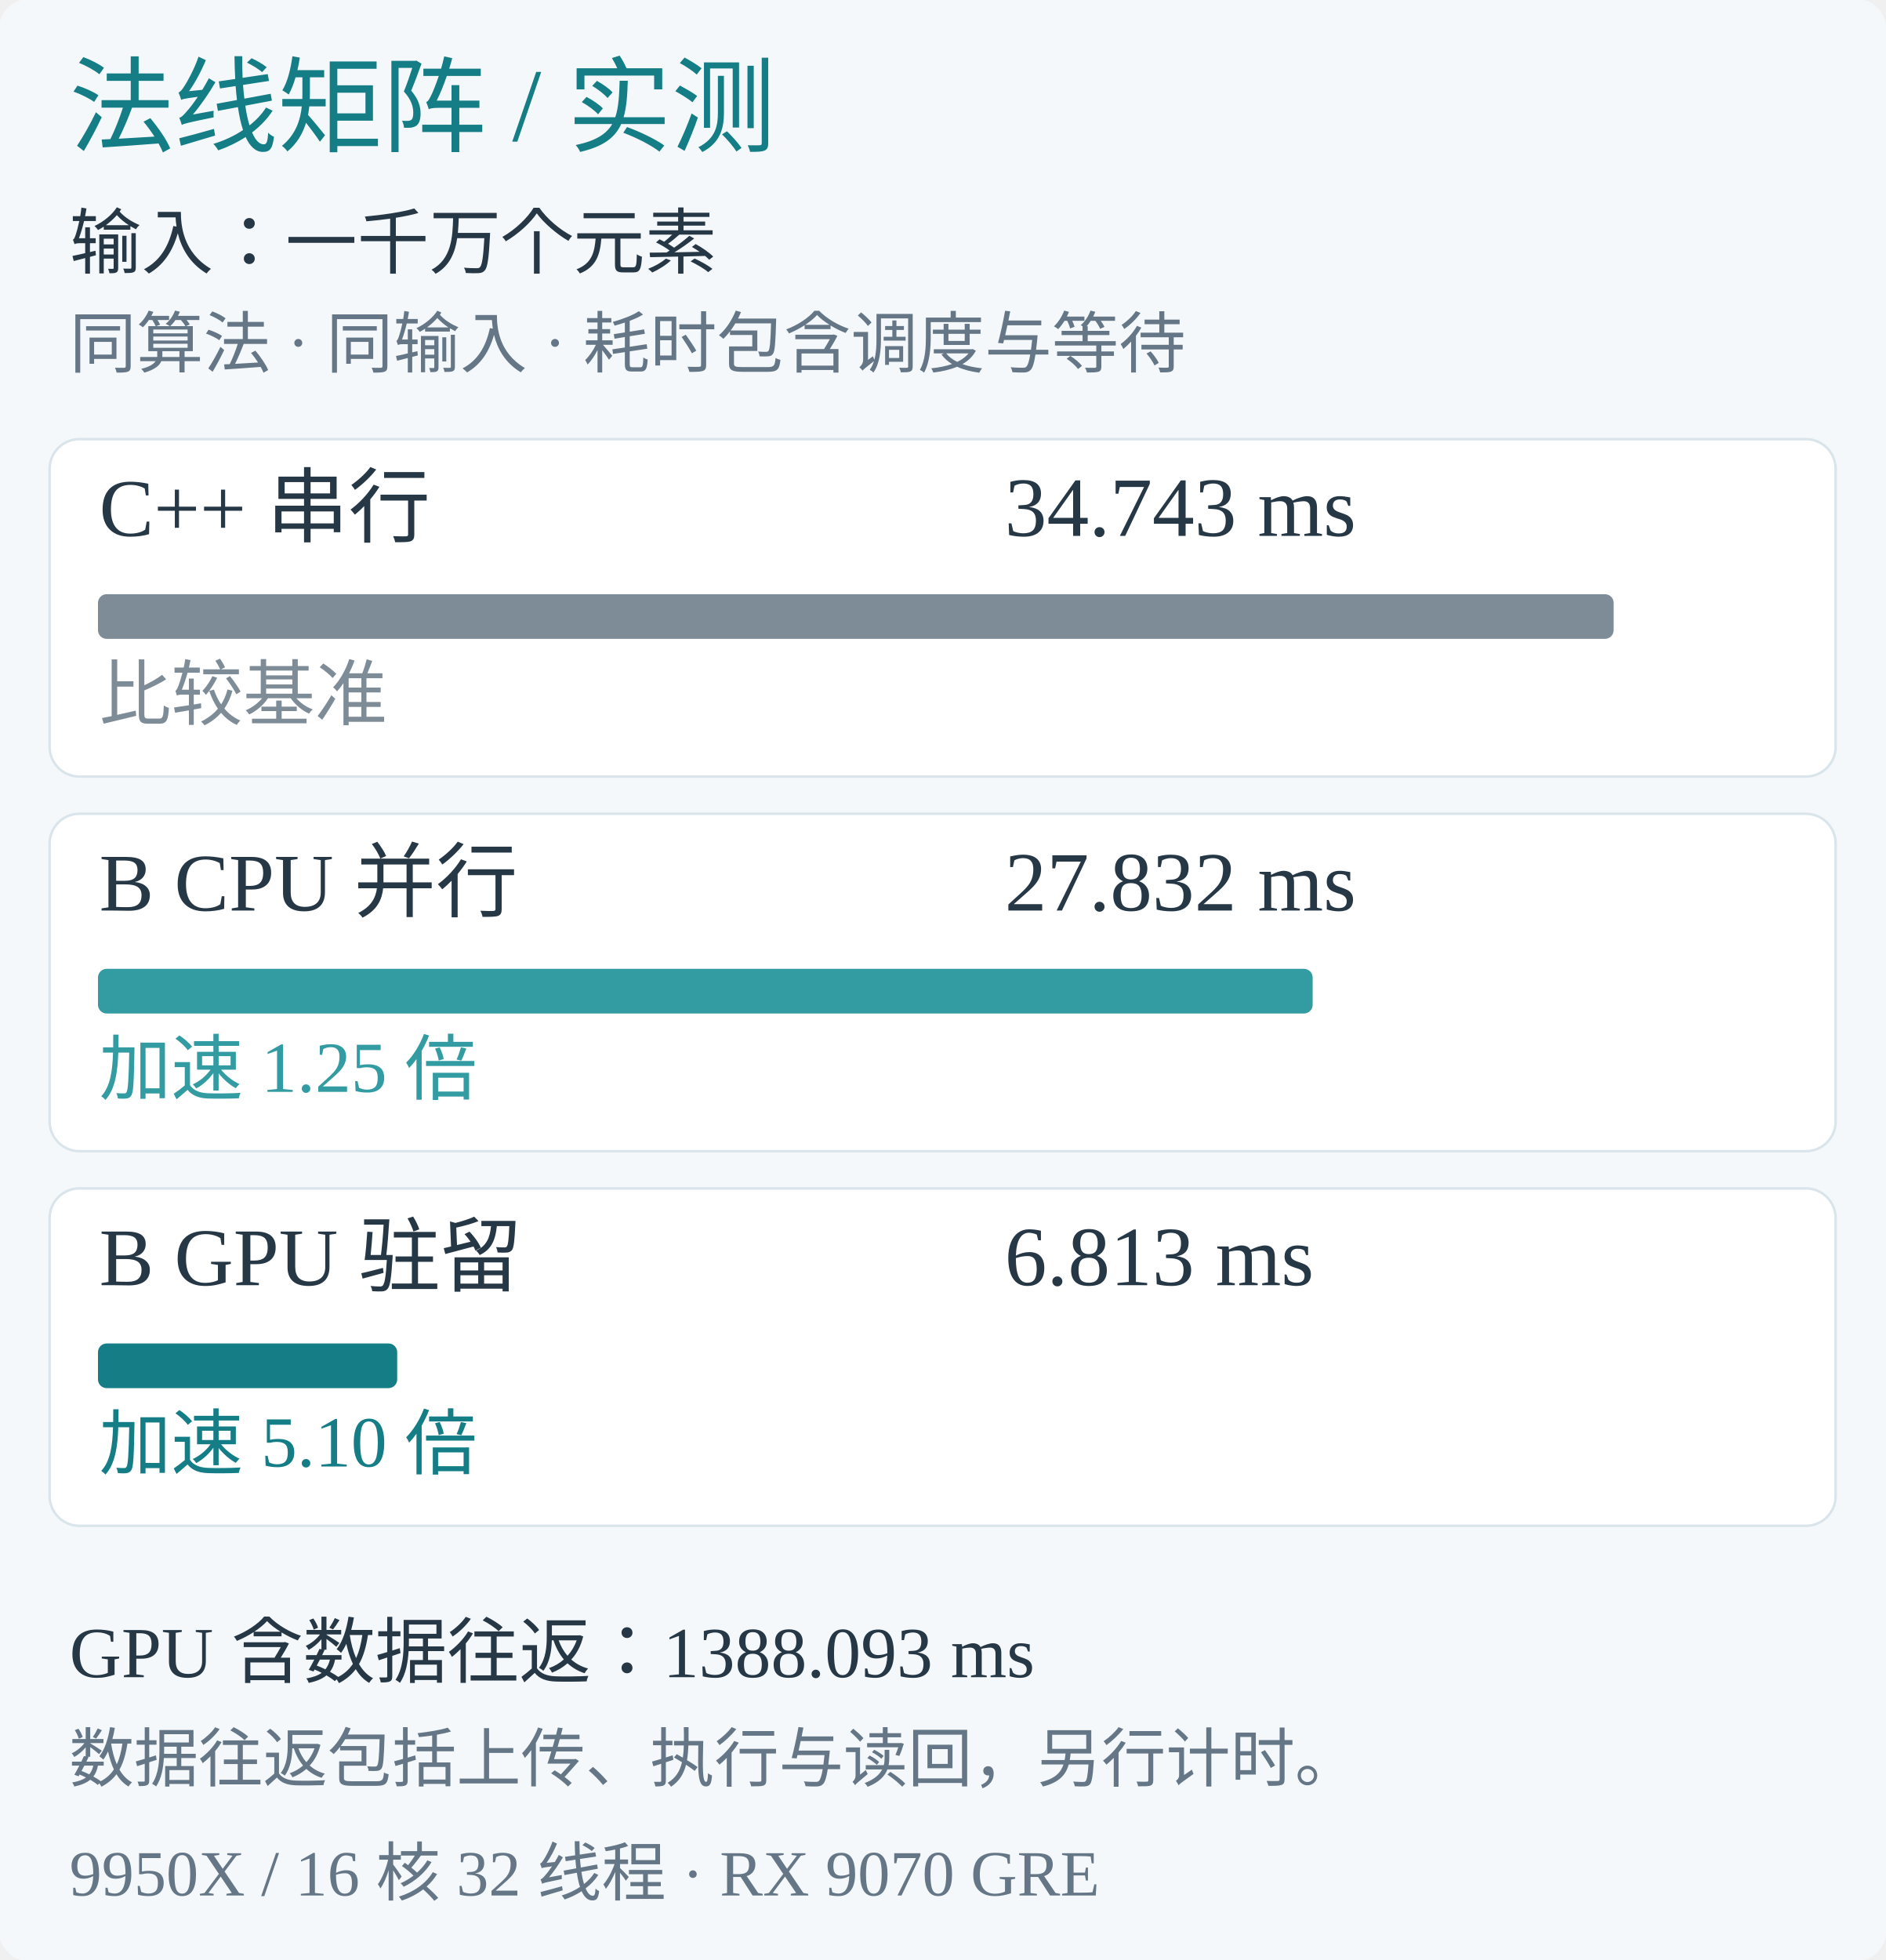
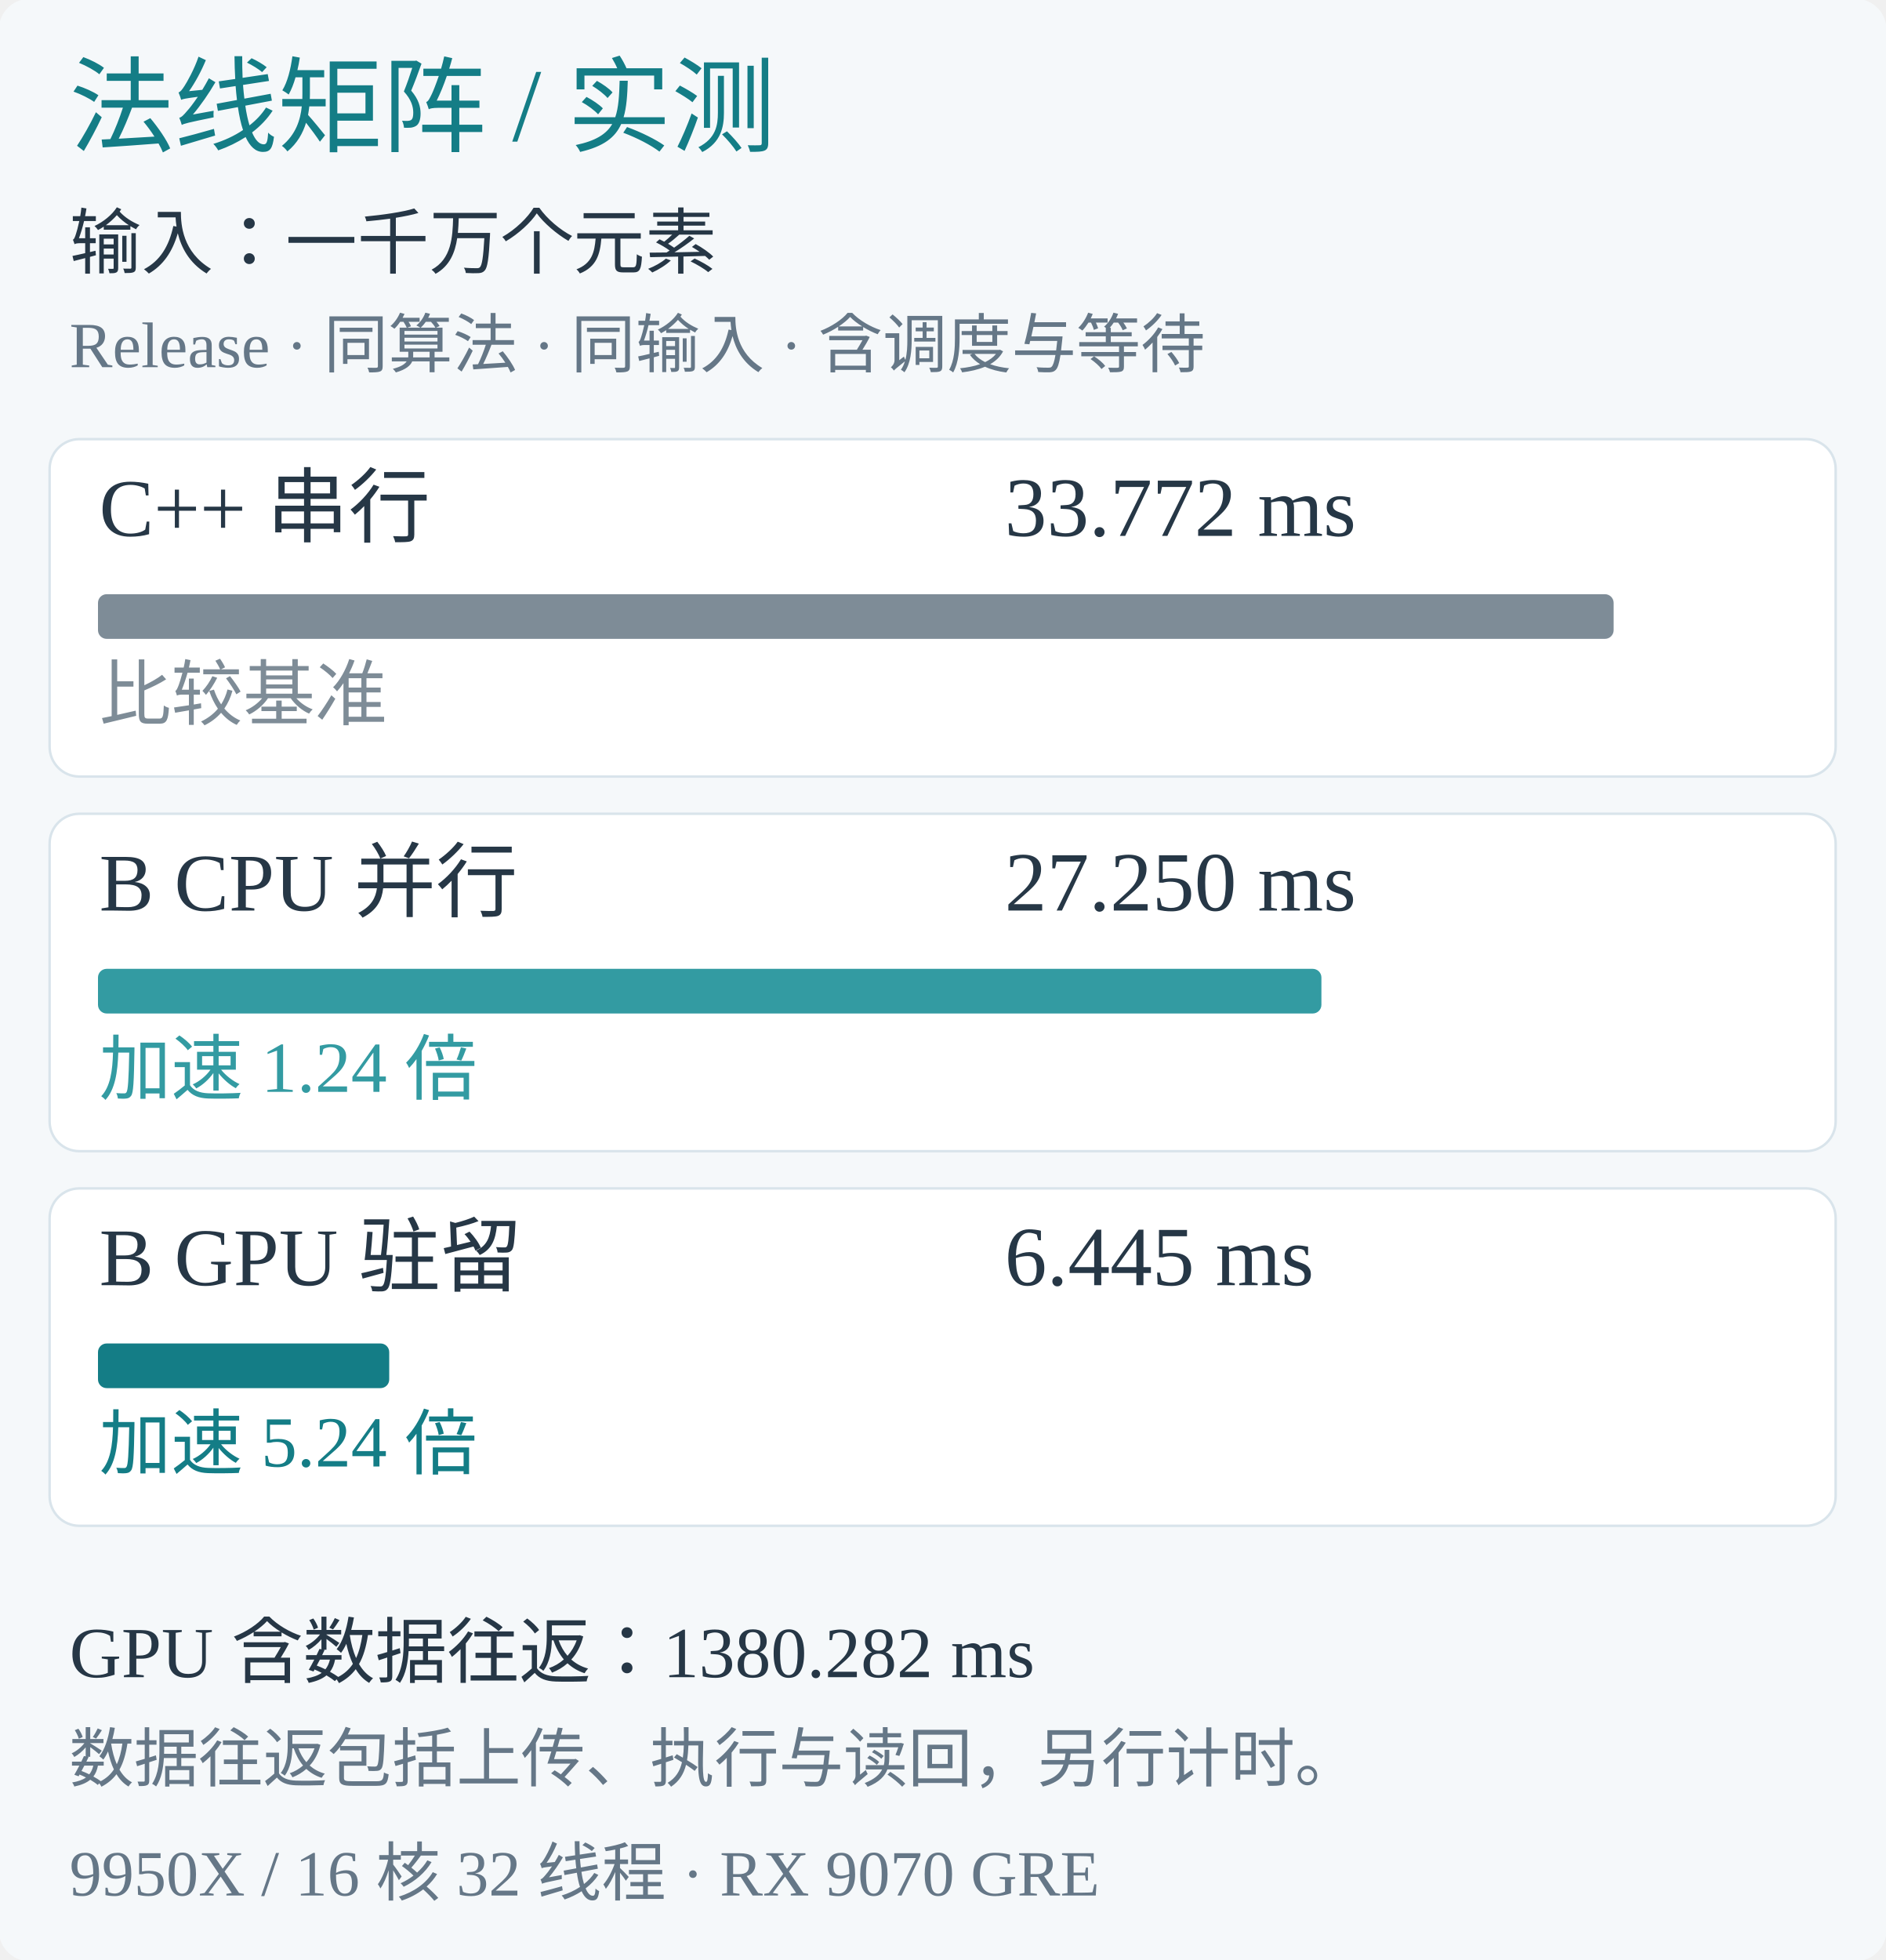
<svg xmlns="http://www.w3.org/2000/svg" width="760" height="790">
  <rect x="0" y="0" width="760" height="790" rx="12" fill="#f5f8fa" stroke="#f5f8fa" />
  <text x="28" y="58" font-size="42" fill="#147d86">法线矩阵 / 实测</text>
  <text x="28" y="108" font-size="29" fill="#263746">输入：一千万个元素</text>
-   <text x="28" y="148" font-size="27" fill="#657787">同算法 · 同输入 · 耗时包含调度与等待</text>
+   <text x="28" y="148" font-size="26" fill="#657787">Release · 同算法 · 同输入 · 含调度与等待</text>
  <rect x="20" y="177" width="720" height="136" rx="12" fill="#ffffff" stroke="#d9e4eb" />
  <text x="40" y="216" font-size="33" fill="#263746">C++ 串行</text>
-   <text x="405" y="216" font-size="34" fill="#263746">34.743 ms</text>
+   <text x="405" y="216" font-size="34" fill="#263746">33.772 ms</text>
  <rect x="40" y="240" width="610.0" height="17" rx="3" fill="#7e8c97" stroke="#7e8c97" />
  <text x="40" y="290" font-size="29" fill="#7e8c97">比较基准</text>
  <rect x="20" y="328" width="720" height="136" rx="12" fill="#ffffff" stroke="#d9e4eb" />
  <text x="40" y="367" font-size="33" fill="#263746">B CPU 并行</text>
-   <text x="405" y="367" font-size="34" fill="#263746">27.832 ms</text>
-   <rect x="40" y="391" width="488.664" height="17" rx="3" fill="#339ba2" stroke="#339ba2" />
-   <text x="40" y="441" font-size="29" fill="#339ba2">加速 1.25 倍</text>
+   <text x="405" y="367" font-size="34" fill="#263746">27.250 ms</text>
+   <rect x="40" y="391" width="492.196" height="17" rx="3" fill="#339ba2" stroke="#339ba2" />
+   <text x="40" y="441" font-size="29" fill="#339ba2">加速 1.24 倍</text>
  <rect x="20" y="479" width="720" height="136" rx="12" fill="#ffffff" stroke="#d9e4eb" />
  <text x="40" y="518" font-size="33" fill="#263746">B GPU 驻留</text>
-   <text x="405" y="518" font-size="34" fill="#263746">6.813 ms</text>
-   <rect x="40" y="542" width="119.62" height="17" rx="3" fill="#147d86" stroke="#147d86" />
-   <text x="40" y="592" font-size="29" fill="#147d86">加速 5.10 倍</text>
-   <text x="28" y="676" font-size="29" fill="#263746">GPU 含数据往返：1388.093 ms</text>
+   <text x="405" y="518" font-size="34" fill="#263746">6.445 ms</text>
+   <rect x="40" y="542" width="116.408" height="17" rx="3" fill="#147d86" stroke="#147d86" />
+   <text x="40" y="592" font-size="29" fill="#147d86">加速 5.24 倍</text>
+   <text x="28" y="676" font-size="29" fill="#263746">GPU 含数据往返：1380.282 ms</text>
  <text x="28" y="718" font-size="26" fill="#657787">数据往返包括上传、执行与读回，另行计时。</text>
  <text x="28" y="764" font-size="26" fill="#657787">9950X / 16 核 32 线程 · RX 9070 GRE</text>
</svg>
